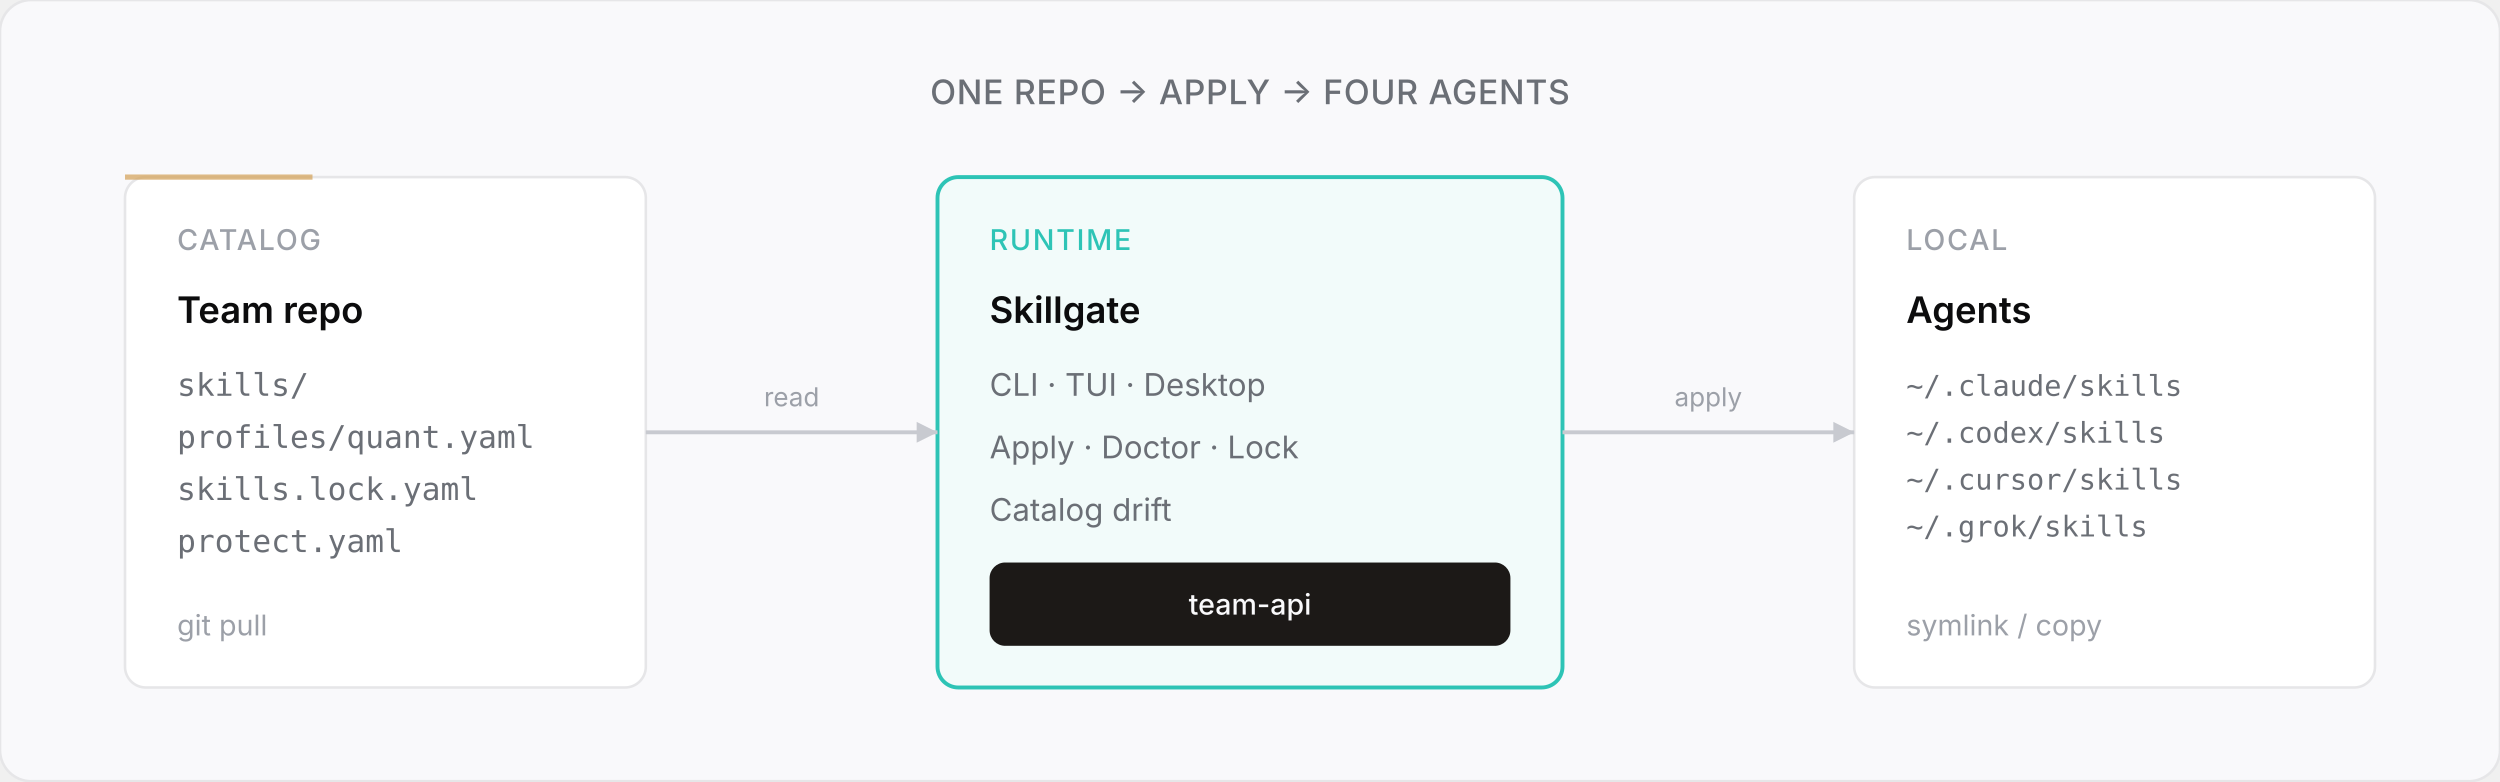
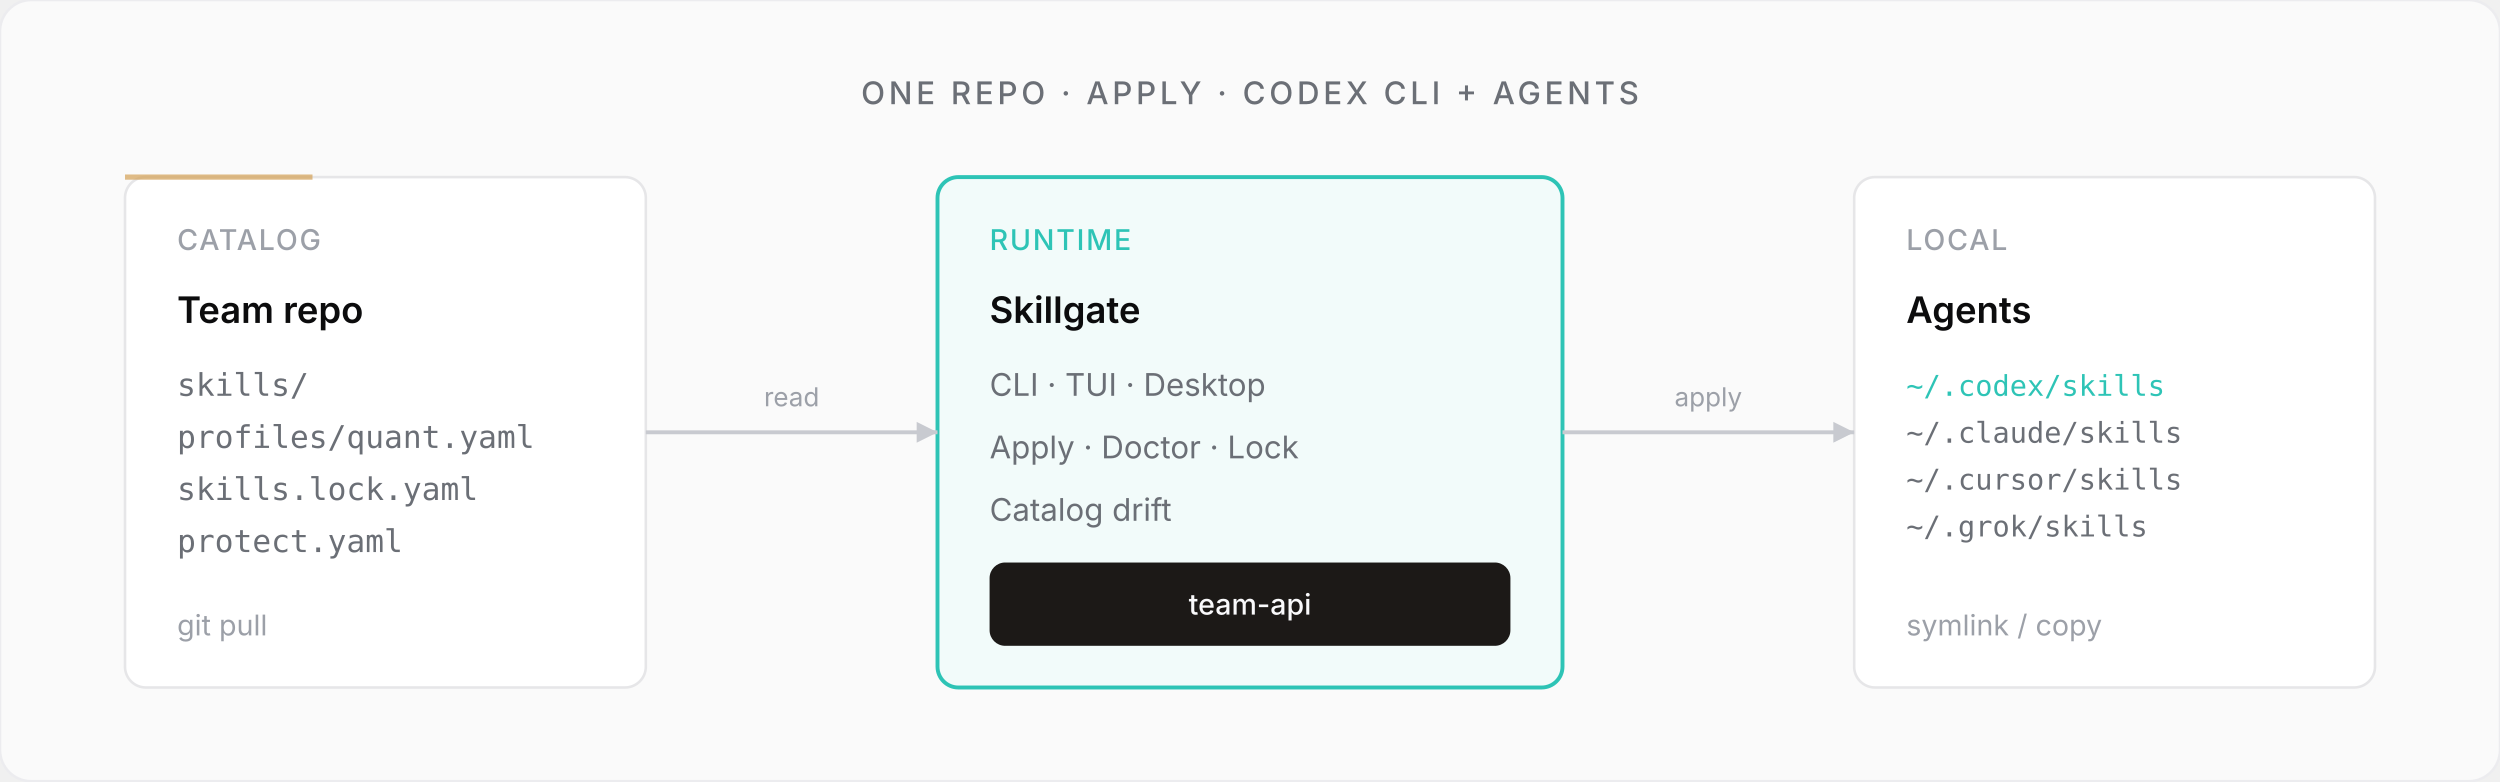
<svg xmlns="http://www.w3.org/2000/svg" viewBox="0 0 960 300" role="img" aria-label="Skillgate Team architecture">
-   <rect width="960" height="300" rx="12" fill="#F9F9FB" stroke="#E6E6E8" />
-   <text x="480" y="40" text-anchor="middle" fill="#6B6F76" font-family="Inter, Segoe UI, system-ui, sans-serif" font-size="13" font-weight="500" letter-spacing="0.02em">ONE REPO → APPLY → FOUR AGENTS</text>
+   <rect width="960" height="300" rx="12" fill="#FAFAFA" stroke="#ECECEF" />
+   <text x="480" y="40" text-anchor="middle" fill="#6B6F76" font-family="Inter, Segoe UI, system-ui, sans-serif" font-size="12" font-weight="500" letter-spacing="0.12em">ONE REPO · APPLY · CODEX CLI + AGENTS</text>
  <rect x="48" y="68" width="200" height="196" rx="8" fill="#FFFFFF" stroke="#E6E6E8" />
  <line x1="48" y1="68" x2="120" y2="68" stroke="#D4A054" stroke-width="2" stroke-opacity="0.7" />
  <text x="68" y="96" fill="#9CA0A8" font-family="Inter, Segoe UI, system-ui, sans-serif" font-size="11" font-weight="500" letter-spacing="0.06em">CATALOG</text>
  <text x="68" y="124" fill="#0C0C0D" font-family="Inter, Segoe UI, system-ui, sans-serif" font-size="14" font-weight="600">Team repo</text>
  <text x="68" y="152" fill="#6B6F76" font-family="ui-monospace, Consolas, monospace" font-size="12">skills/</text>
  <text x="68" y="172" fill="#6B6F76" font-family="ui-monospace, Consolas, monospace" font-size="12">profiles/quant.yaml</text>
  <text x="68" y="192" fill="#6B6F76" font-family="ui-monospace, Consolas, monospace" font-size="12">skills.lock.yaml</text>
  <text x="68" y="212" fill="#6B6F76" font-family="ui-monospace, Consolas, monospace" font-size="12">protect.yaml</text>
  <text x="68" y="244" fill="#9CA0A8" font-family="Inter, Segoe UI, system-ui, sans-serif" font-size="11">git pull</text>
  <rect x="360" y="68" width="240" height="196" rx="8" fill="#FFFFFF" stroke="#2EC4B6" stroke-width="1.5" />
  <rect x="360" y="68" width="240" height="196" rx="8" fill="#2EC4B6" fill-opacity="0.06" />
  <text x="380" y="96" fill="#2EC4B6" font-family="Inter, Segoe UI, system-ui, sans-serif" font-size="11" font-weight="500" letter-spacing="0.06em">RUNTIME</text>
  <text x="380" y="124" fill="#0C0C0D" font-family="Inter, Segoe UI, system-ui, sans-serif" font-size="14" font-weight="600">Skillgate</text>
  <text x="380" y="152" fill="#6B6F76" font-family="Inter, Segoe UI, system-ui, sans-serif" font-size="12">CLI · TUI · Desktop</text>
  <text x="380" y="176" fill="#6B6F76" font-family="Inter, Segoe UI, system-ui, sans-serif" font-size="12">Apply · Doctor · Lock</text>
  <text x="380" y="200" fill="#6B6F76" font-family="Inter, Segoe UI, system-ui, sans-serif" font-size="12">Catalog drift</text>
  <rect x="380" y="216" width="200" height="32" rx="6" fill="#1C1917" />
  <text x="480" y="236" text-anchor="middle" fill="#F9F9FB" font-family="Inter, Segoe UI, system-ui, sans-serif" font-size="11" font-weight="500">team-api</text>
  <rect x="712" y="68" width="200" height="196" rx="8" fill="#FFFFFF" stroke="#E6E6E8" />
  <text x="732" y="96" fill="#9CA0A8" font-family="Inter, Segoe UI, system-ui, sans-serif" font-size="11" font-weight="500" letter-spacing="0.06em">LOCAL</text>
  <text x="732" y="124" fill="#0C0C0D" font-family="Inter, Segoe UI, system-ui, sans-serif" font-size="14" font-weight="600">Agents</text>
-   <text x="732" y="152" fill="#6B6F76" font-family="ui-monospace, Consolas, monospace" font-size="11">~/.claude/skills</text>
-   <text x="732" y="170" fill="#6B6F76" font-family="ui-monospace, Consolas, monospace" font-size="11">~/.codex/skills</text>
+   <text x="732" y="152" fill="#2EC4B6" font-family="ui-monospace, Consolas, monospace" font-size="11" font-weight="500">~/.codex/skills</text>
+   <text x="732" y="170" fill="#6B6F76" font-family="ui-monospace, Consolas, monospace" font-size="11">~/.claude/skills</text>
  <text x="732" y="188" fill="#6B6F76" font-family="ui-monospace, Consolas, monospace" font-size="11">~/.cursor/skills</text>
  <text x="732" y="206" fill="#6B6F76" font-family="ui-monospace, Consolas, monospace" font-size="11">~/.grok/skills</text>
  <text x="732" y="244" fill="#9CA0A8" font-family="Inter, Segoe UI, system-ui, sans-serif" font-size="11">symlink / copy</text>
  <line x1="248" y1="166" x2="360" y2="166" stroke="#C8CAD0" stroke-width="1.5" />
  <polygon points="352,162 360,166 352,170" fill="#C8CAD0" />
  <line x1="600" y1="166" x2="712" y2="166" stroke="#C8CAD0" stroke-width="1.5" />
  <polygon points="704,162 712,166 704,170" fill="#C8CAD0" />
  <text x="304" y="156" text-anchor="middle" fill="#9CA0A8" font-family="Inter, Segoe UI, system-ui, sans-serif" font-size="10">read</text>
  <text x="656" y="156" text-anchor="middle" fill="#9CA0A8" font-family="Inter, Segoe UI, system-ui, sans-serif" font-size="10">apply</text>
</svg>
